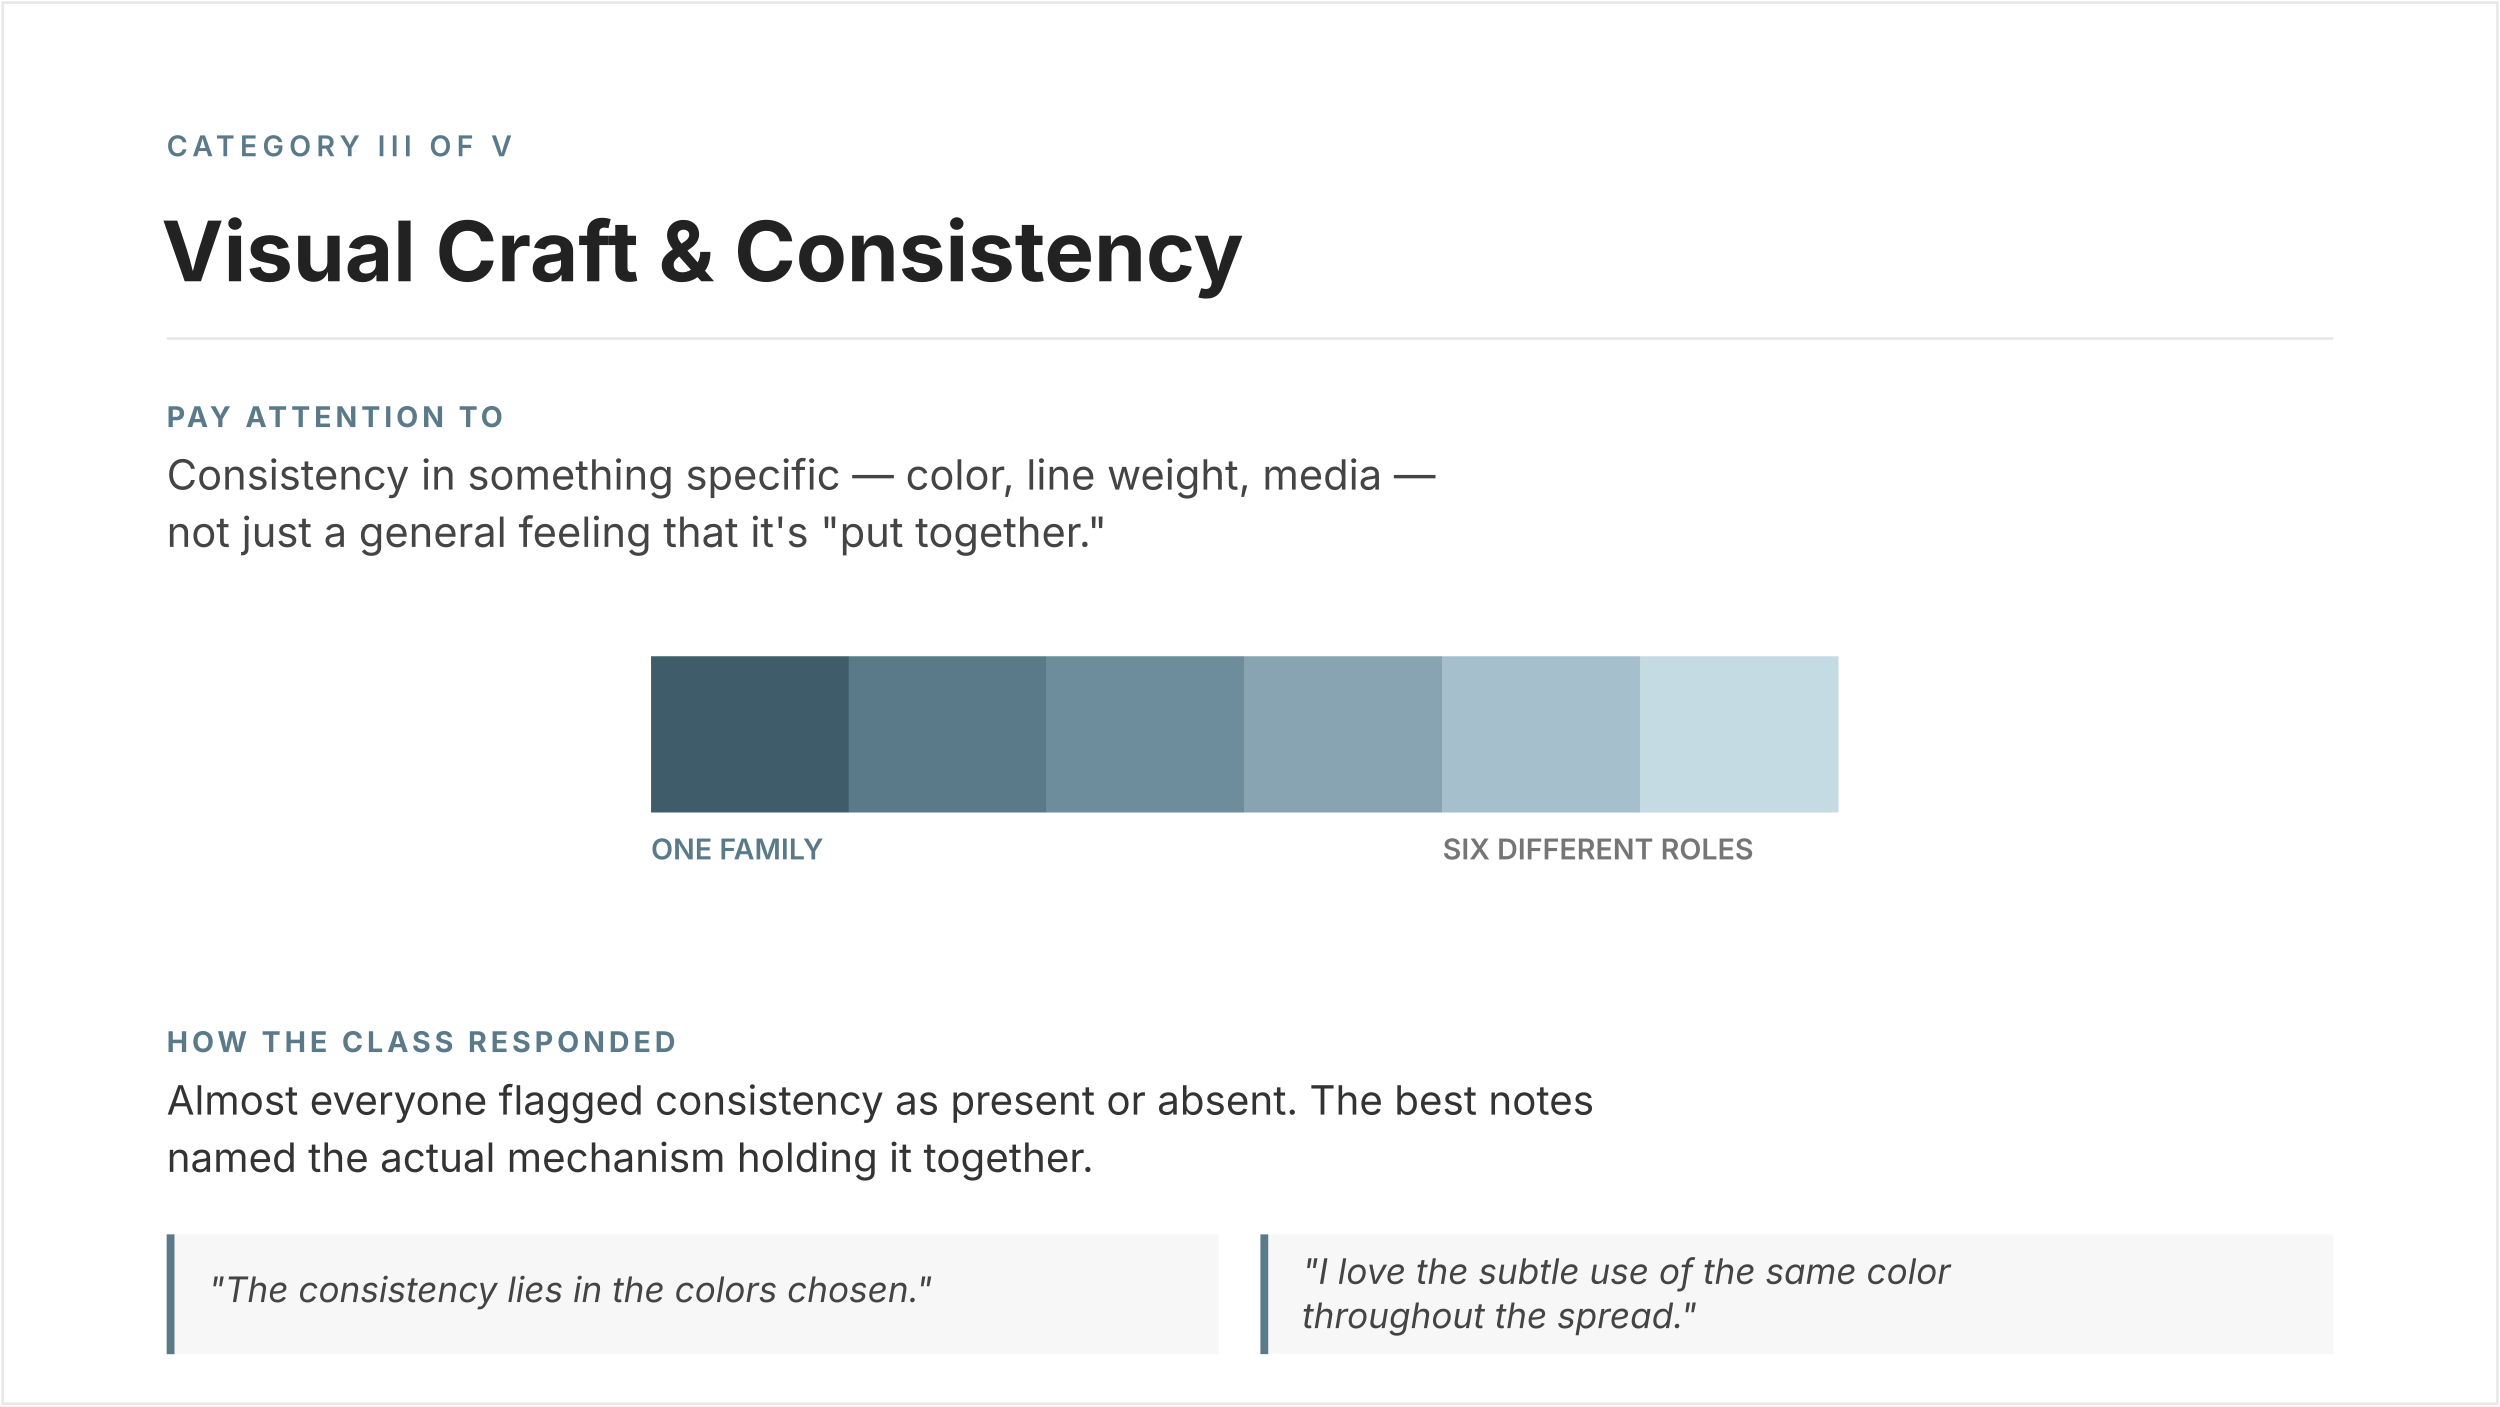
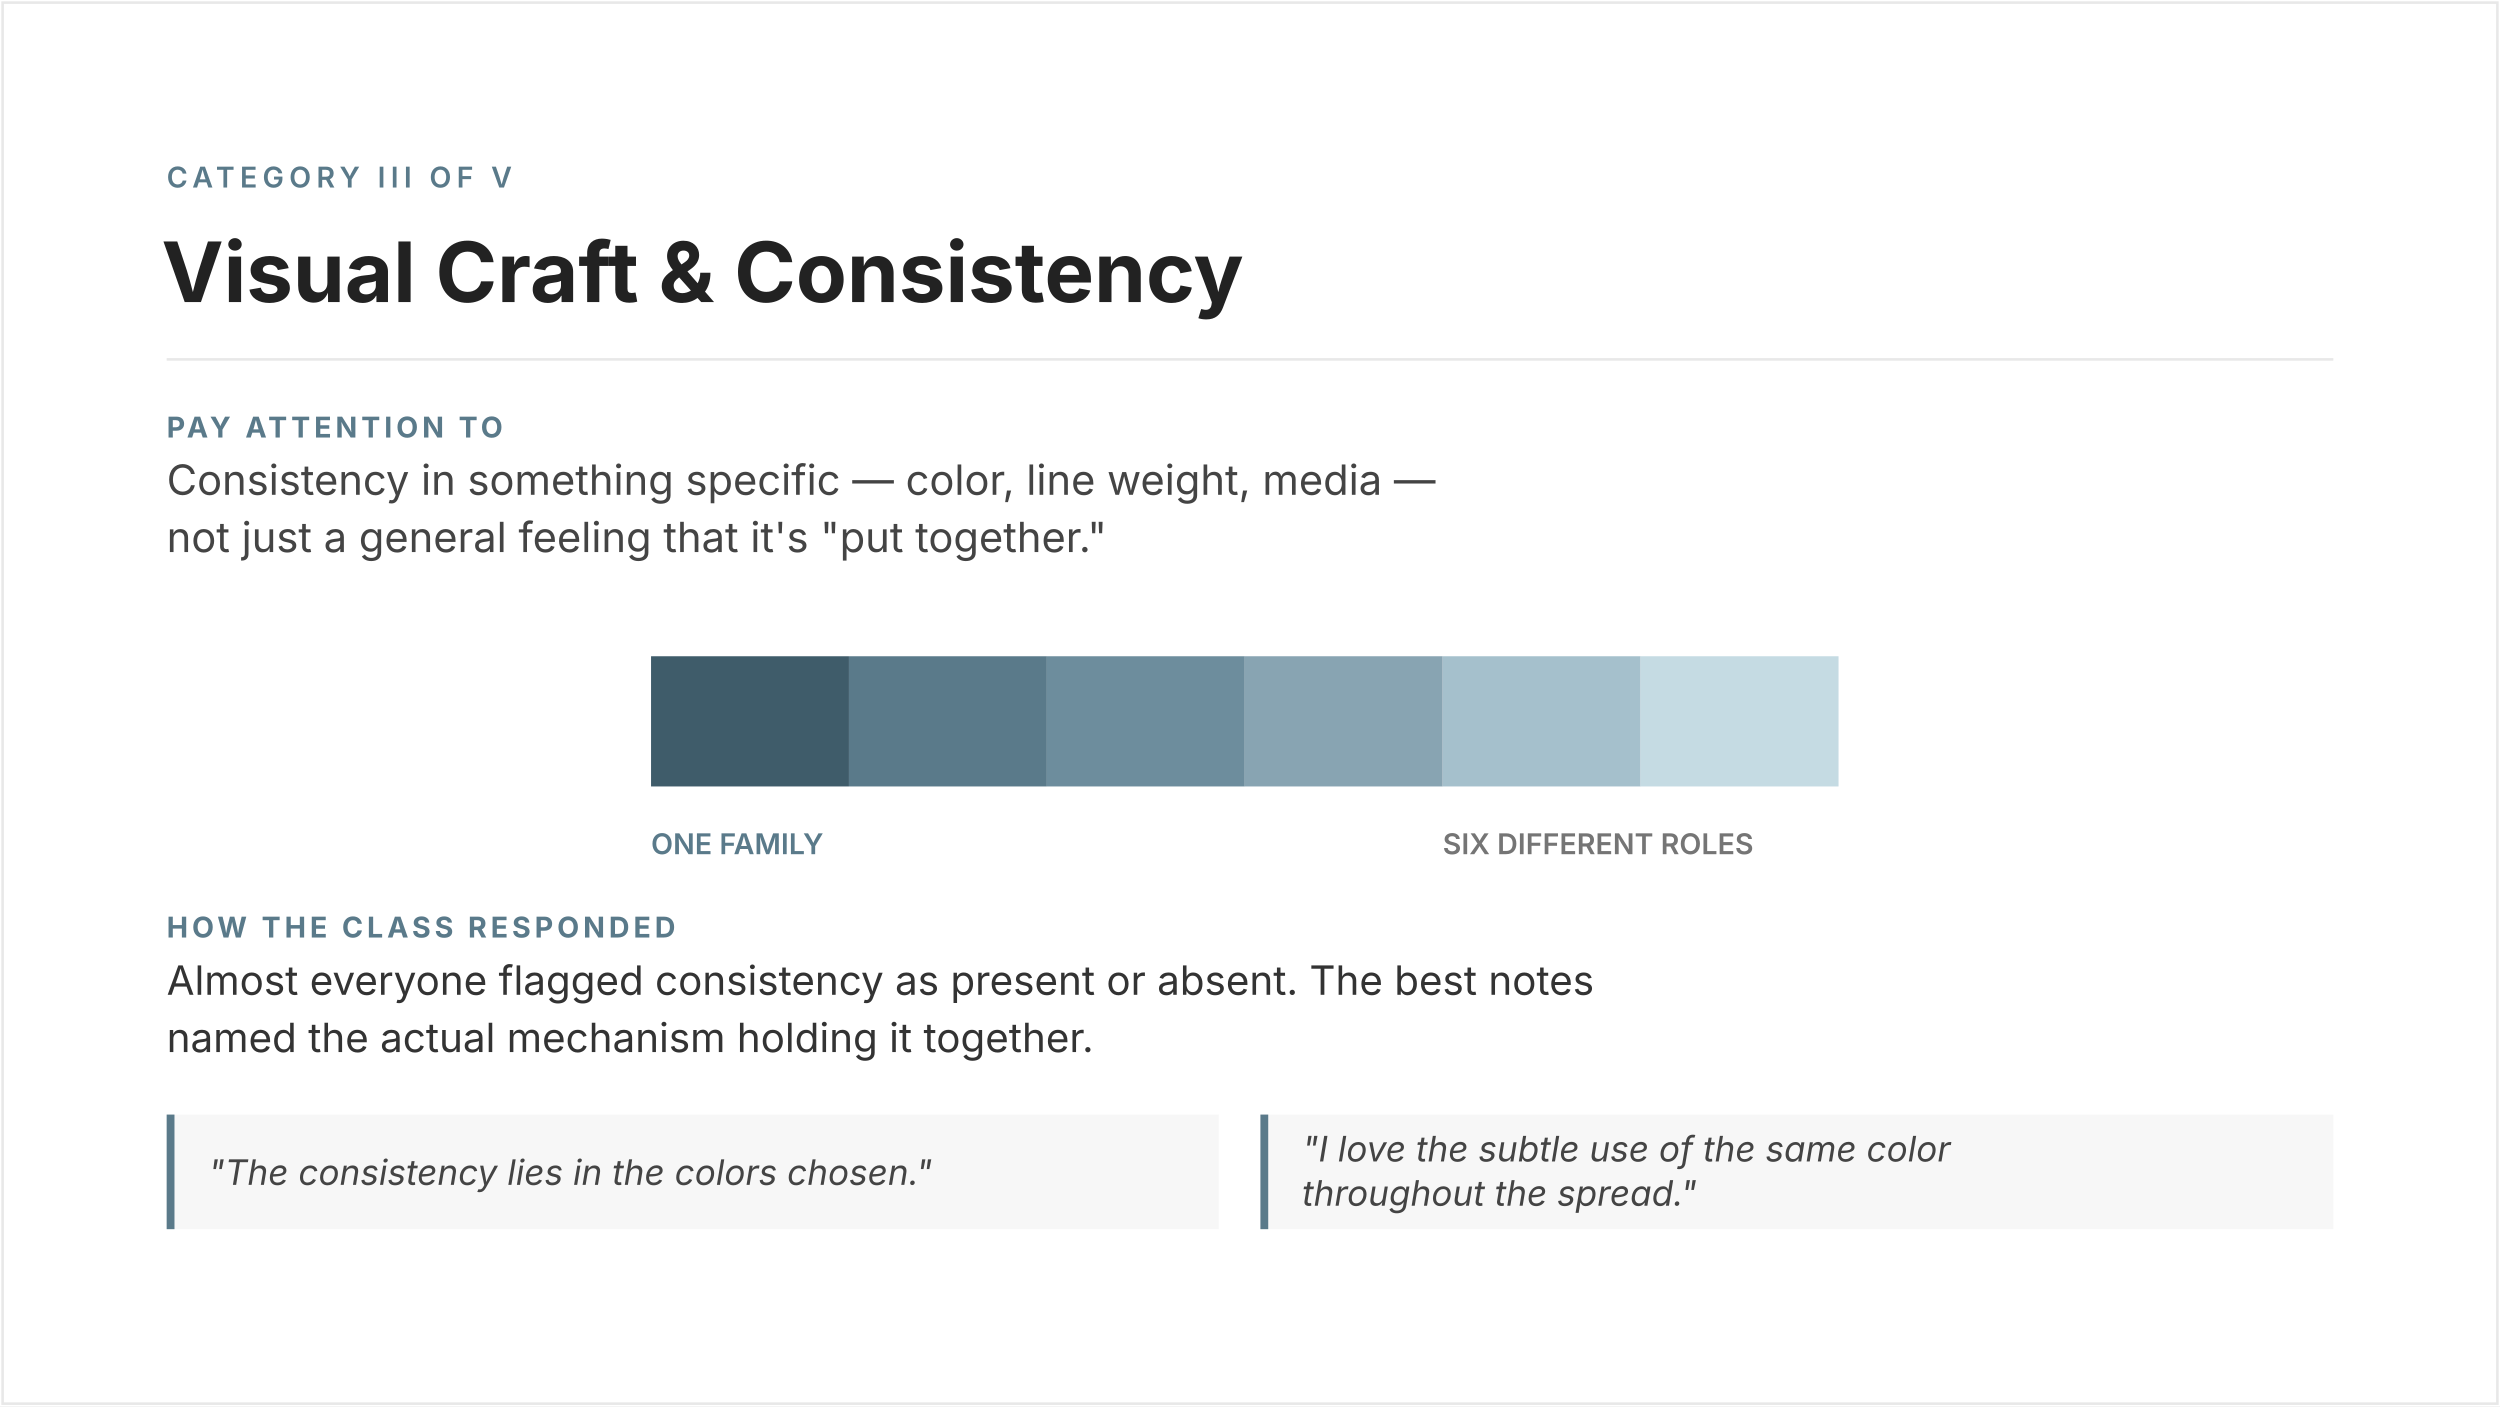
<svg xmlns="http://www.w3.org/2000/svg" width="960" height="540" viewBox="0 0 960 540" font-family="'Inter','Helvetica Neue',Arial,sans-serif">
  <rect x="0" y="0" width="960" height="540" fill="#fff" />
  <rect x="1" y="1" width="958" height="538" fill="none" stroke="#e8e8e8" stroke-width="1" />
-   <text x="64" y="60" font-size="11" font-weight="600" letter-spacing="2" fill="#5a7a8a">CATEGORY III OF V</text>
-   <text x="62" y="108" font-size="32" font-weight="700" fill="#222">Visual Craft &amp; Consistency</text>
-   <line x1="64" y1="130" x2="896" y2="130" stroke="#e8e8e8" stroke-width="1" />
-   <text x="64" y="164" font-size="11" font-weight="700" letter-spacing="1.5" fill="#5a7a8a">PAY ATTENTION TO</text>
-   <text x="64" y="188" font-size="16" fill="#444">Consistency in something specific — color, line weight, media —</text>
-   <text x="64" y="210" font-size="16" fill="#444">not just a general feeling that it's "put together."</text>
+   <text x="64" y="72" font-size="11" font-weight="600" letter-spacing="2" fill="#5a7a8a">CATEGORY III OF V</text>
+   <text x="62" y="116" font-size="32" font-weight="700" fill="#222">Visual Craft &amp; Consistency</text>
+   <line x1="64" y1="138" x2="896" y2="138" stroke="#e8e8e8" stroke-width="1" />
+   <text x="64" y="168" font-size="11" font-weight="700" letter-spacing="1.5" fill="#5a7a8a">PAY ATTENTION TO</text>
+   <text x="64" y="190" font-size="16" fill="#444">Consistency in something specific — color, line weight, media —</text>
+   <text x="64" y="212" font-size="16" fill="#444">not just a general feeling that it's "put together."</text>
  <g>
-     <rect x="250" y="252" width="76" height="60" fill="#3f5c6a" />
-     <rect x="326" y="252" width="76" height="60" fill="#5a7a8a" />
-     <rect x="402" y="252" width="76" height="60" fill="#6d8d9d" />
-     <rect x="478" y="252" width="76" height="60" fill="#88a4b2" />
-     <rect x="554" y="252" width="76" height="60" fill="#a5c0cc" />
-     <rect x="630" y="252" width="76" height="60" fill="#c5dbe3" />
-     <text x="250" y="330" font-size="11" fill="#5a7a8a" font-weight="600">ONE FAMILY</text>
-     <text x="554" y="330" font-size="11" fill="#757575" font-weight="600">SIX DIFFERENT ROLES</text>
+     <rect x="250" y="252" width="76" height="50" fill="#3f5c6a" />
+     <rect x="326" y="252" width="76" height="50" fill="#5a7a8a" />
+     <rect x="402" y="252" width="76" height="50" fill="#6d8d9d" />
+     <rect x="478" y="252" width="76" height="50" fill="#88a4b2" />
+     <rect x="554" y="252" width="76" height="50" fill="#a5c0cc" />
+     <rect x="630" y="252" width="76" height="50" fill="#c5dbe3" />
+     <text x="250" y="328" font-size="11" fill="#5a7a8a" font-weight="600">ONE FAMILY</text>
+     <text x="554" y="328" font-size="11" fill="#757575" font-weight="600">SIX DIFFERENT ROLES</text>
  </g>
-   <text x="64" y="404" font-size="11" font-weight="700" letter-spacing="1.5" fill="#5a7a8a">HOW THE CLASS RESPONDED</text>
-   <text x="64" y="428" font-size="15.5" fill="#333">Almost everyone flagged consistency as present or absent. The best notes</text>
-   <text x="64" y="450" font-size="15.5" fill="#333">named the actual mechanism holding it together.</text>
-   <rect x="64" y="474" width="404" height="46" fill="#f7f7f7" />
-   <rect x="64" y="474" width="3" height="46" fill="#5a7a8a" />
-   <text x="80" y="500" font-size="13.5" fill="#444" font-style="italic">"The consistency lies in the colors chosen."</text>
-   <rect x="484" y="474" width="412" height="46" fill="#f7f7f7" />
-   <rect x="484" y="474" width="3" height="46" fill="#5a7a8a" />
-   <text x="500" y="493" font-size="13.5" fill="#444" font-style="italic">"I love the subtle use of the same color</text>
-   <text x="500" y="510" font-size="13.5" fill="#444" font-style="italic">throughout the spread."</text>
+   <text x="64" y="360" font-size="11" font-weight="700" letter-spacing="1.5" fill="#5a7a8a">HOW THE CLASS RESPONDED</text>
+   <text x="64" y="382" font-size="15.5" fill="#333">Almost everyone flagged consistency as present or absent. The best notes</text>
+   <text x="64" y="404" font-size="15.5" fill="#333">named the actual mechanism holding it together.</text>
+   <rect x="64" y="428" width="404" height="44" fill="#f7f7f7" />
+   <rect x="64" y="428" width="3" height="44" fill="#5a7a8a" />
+   <text x="80" y="455" font-size="13.5" fill="#444" font-style="italic">"The consistency lies in the colors chosen."</text>
+   <rect x="484" y="428" width="412" height="44" fill="#f7f7f7" />
+   <rect x="484" y="428" width="3" height="44" fill="#5a7a8a" />
+   <text x="500" y="446" font-size="13.5" fill="#444" font-style="italic">"I love the subtle use of the same color</text>
+   <text x="500" y="463" font-size="13.5" fill="#444" font-style="italic">throughout the spread."</text>
</svg>
